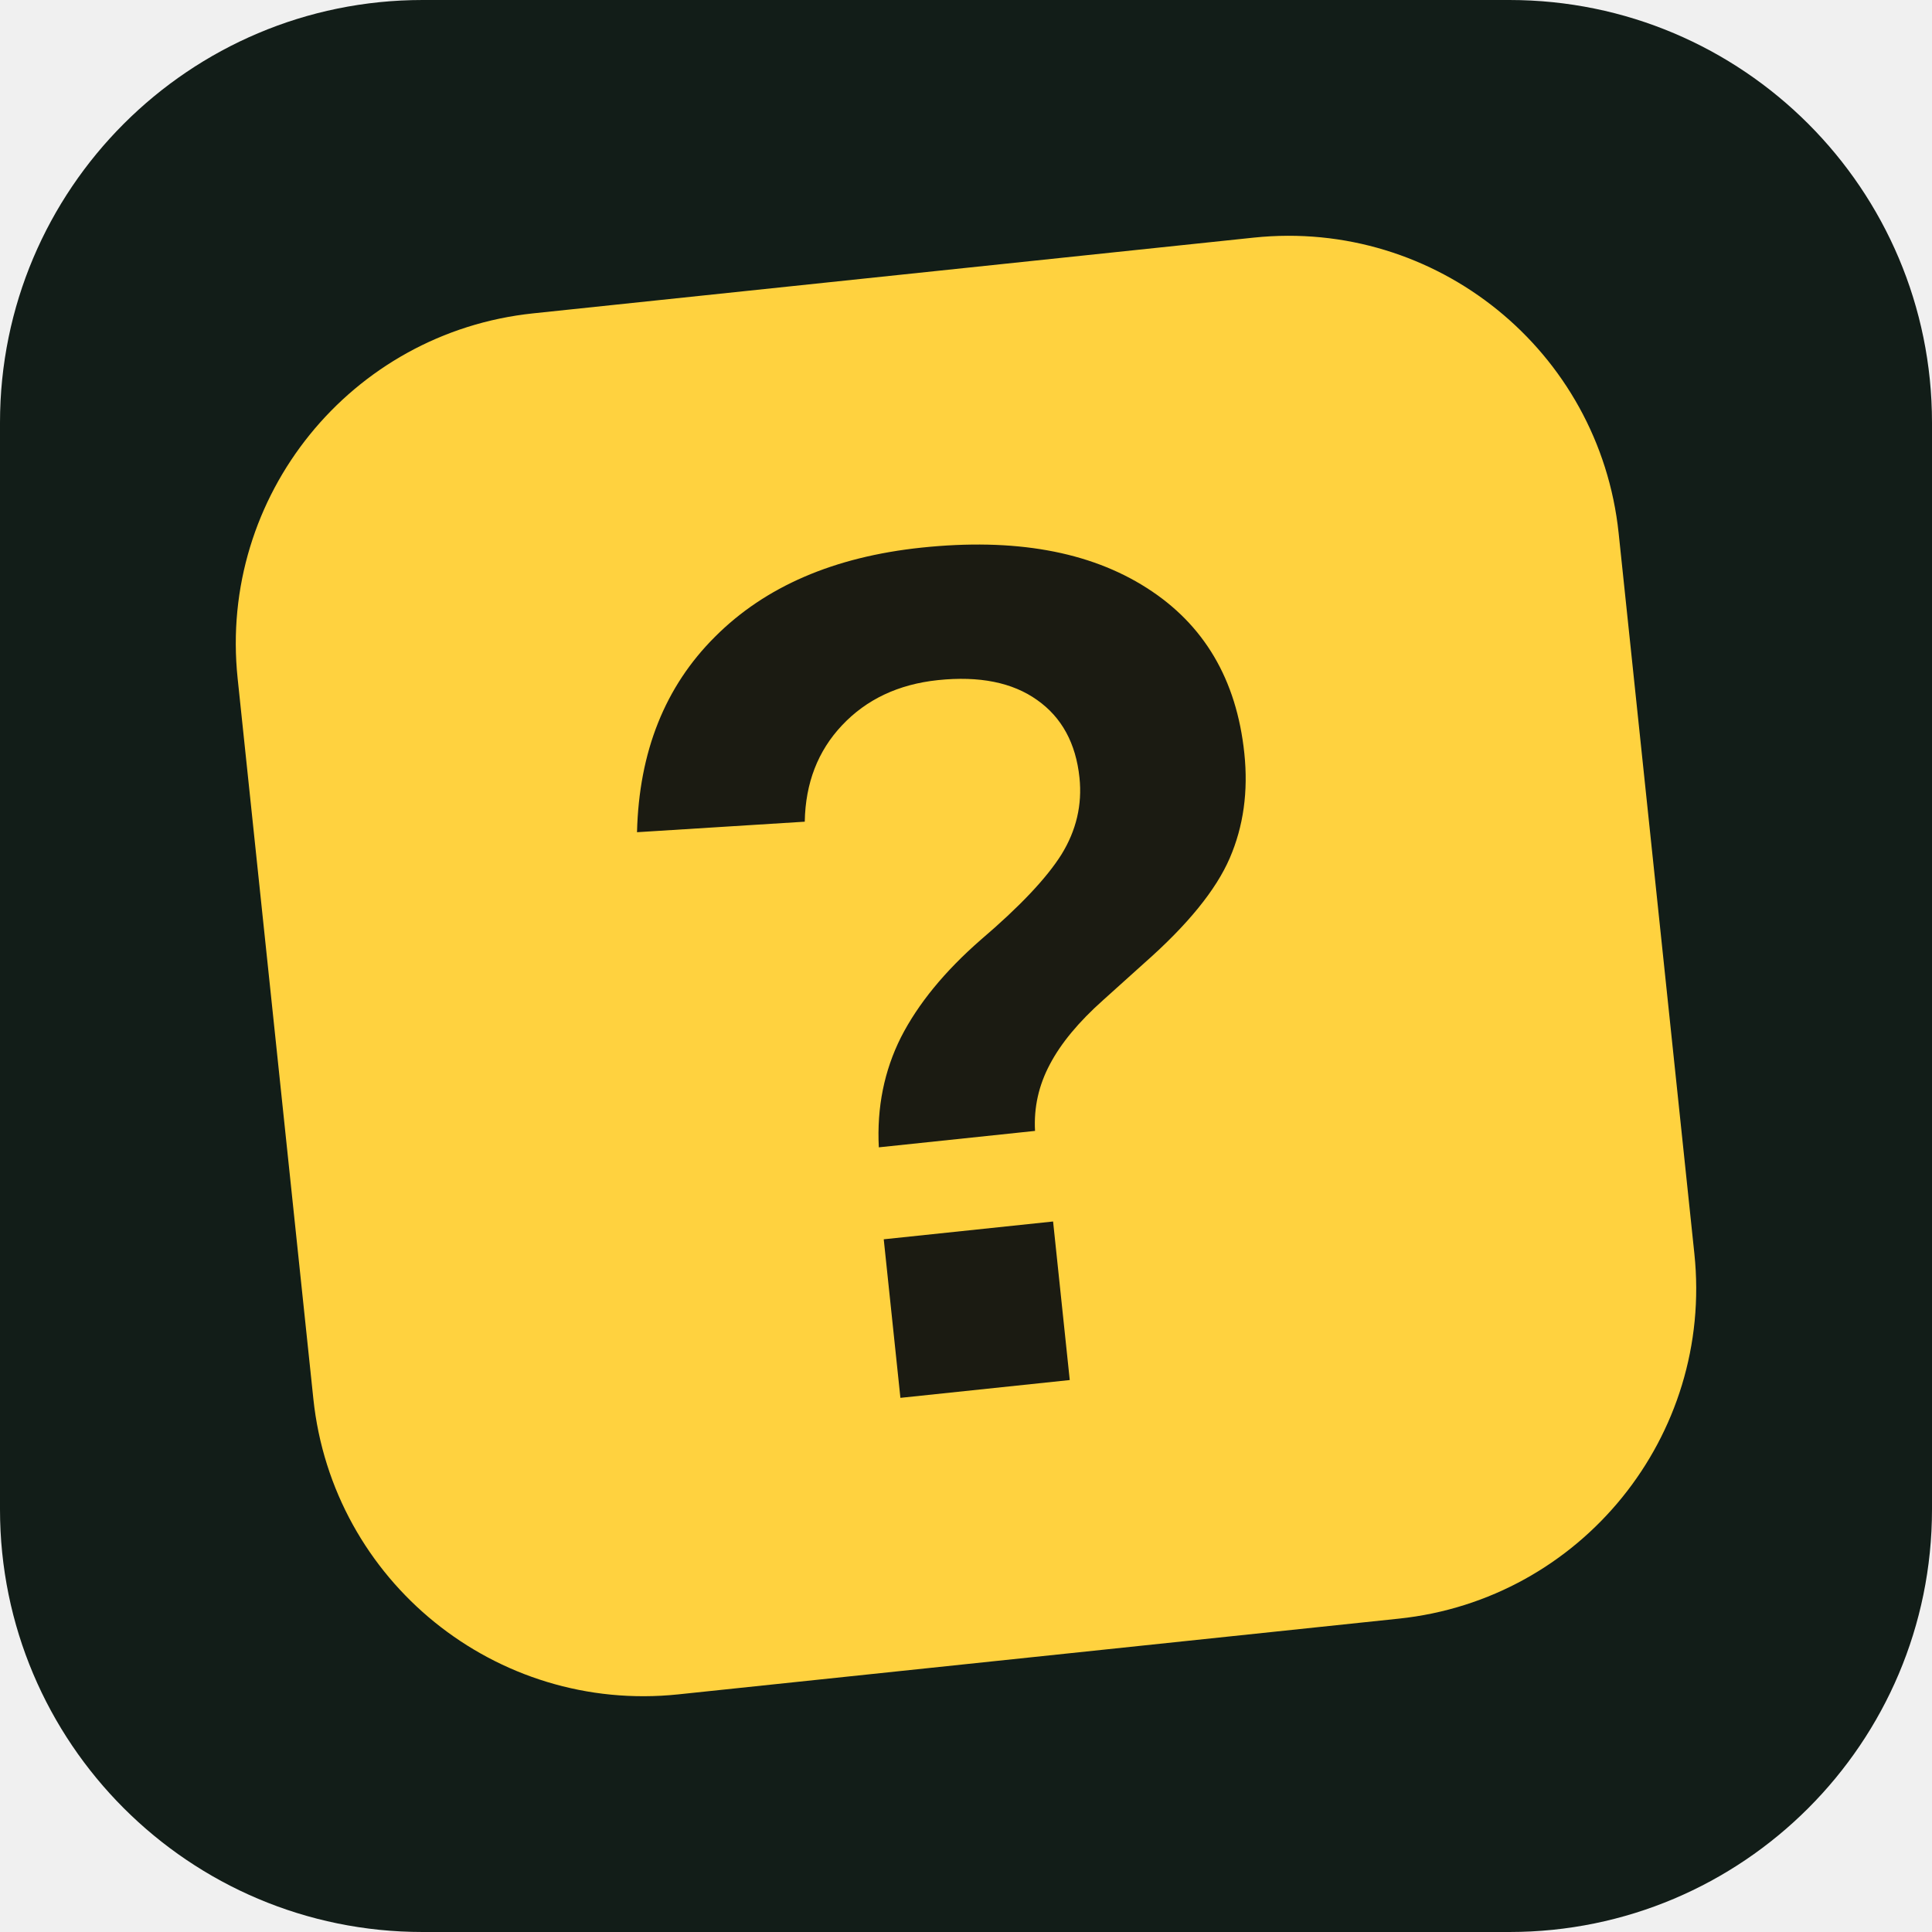
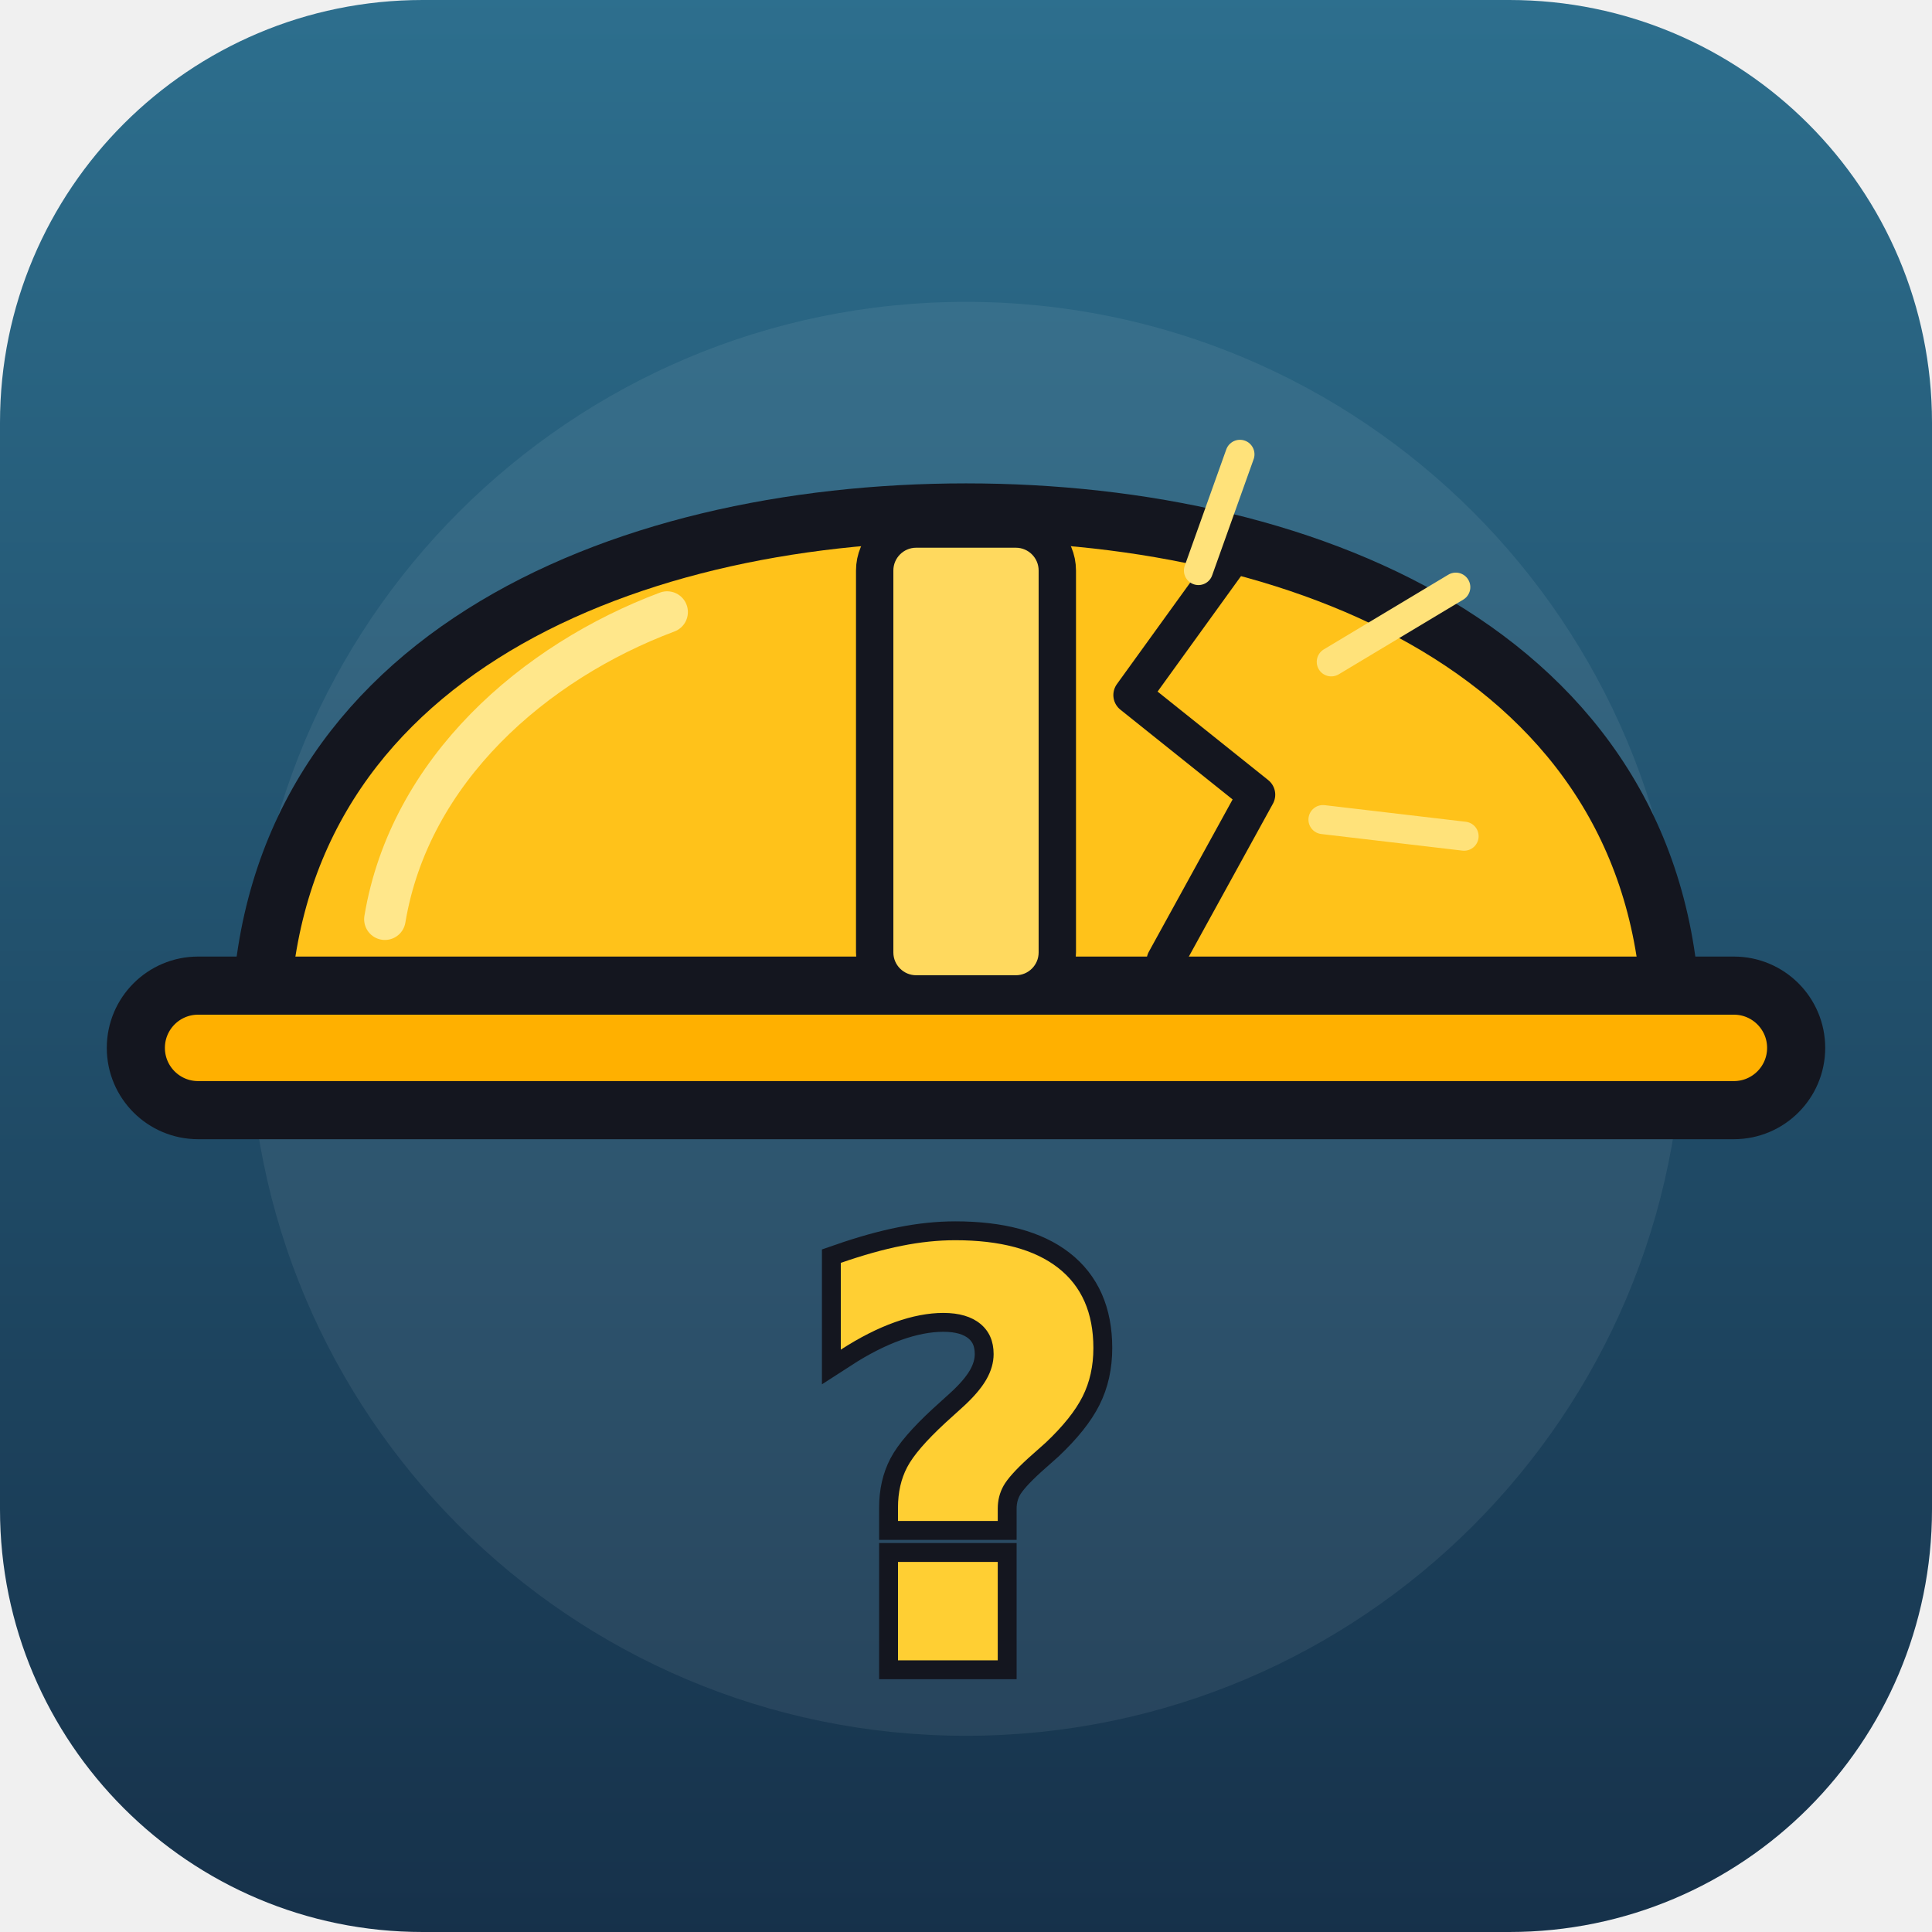
- <svg xmlns="http://www.w3.org/2000/svg" viewBox="0 0 64 64">
-   <rect width="64" height="64" rx="14" fill="#121d18" />
-   <g transform="rotate(-6 32 32)">
-     <rect x="9" y="9" width="46" height="46" rx="11" fill="#ffd23f" />
-     <text x="32" y="46" text-anchor="middle" font-family="Segoe UI,Arial,sans-serif" font-weight="900" font-size="40" fill="#1b1b12">?</text>
+ <svg xmlns="http://www.w3.org/2000/svg" viewBox="0 0 512 512" width="512" height="512" role="img" aria-label="Who Broke It?">
+   <defs>
+     <linearGradient id="bg" x1="0" y1="0" x2="0" y2="1">
+       <stop offset="0" stop-color="#2d6f8e" />
+       <stop offset="1" stop-color="#16314a" />
+     </linearGradient>
+   </defs>
+   <rect width="512" height="512" rx="112" fill="url(#bg)" />
+   <circle cx="256" cy="270" r="190" fill="#ffffff" opacity=".07" />
+   <g transform="translate(256 215) scale(1.1) translate(-640 -98)">
+     <path d="M470 152C470 62 556 26 640 26S810 62 810 152Z" fill="#ffc21a" stroke="#14161f" stroke-width="14" stroke-linejoin="round" transform="translate(0 0)" />
+     <rect x="440" y="140" width="400" height="30" rx="15" fill="#ffb000" stroke="#14161f" stroke-width="14" stroke-linejoin="round" />
+     <rect x="618" y="30" width="44" height="112" rx="10" fill="#ffd95e" stroke="#14161f" stroke-width="9" stroke-linejoin="round" />
+     <path d="M500 124C506 88 536 62 568 50" fill="none" stroke="#fff3b0" stroke-width="10" stroke-linecap="round" opacity=".75" />
+     <path d="M706 34L680 70L710 94L688 134" fill="none" stroke="#14161f" stroke-width="9" stroke-linecap="round" stroke-linejoin="round" />
+     <path d="M728 62L758 44M726 100L760 104M696 40L706 12" fill="none" stroke="#ffe27a" stroke-width="7" stroke-linecap="round" />
  </g>
+   <text x="256" y="440" text-anchor="middle" font-family="DejaVu Sans, Arial Black, Arial, sans-serif" font-weight="900" font-size="150" fill="#ffcf33" stroke="#14161f" stroke-width="10" paint-order="stroke">?</text>
</svg>
